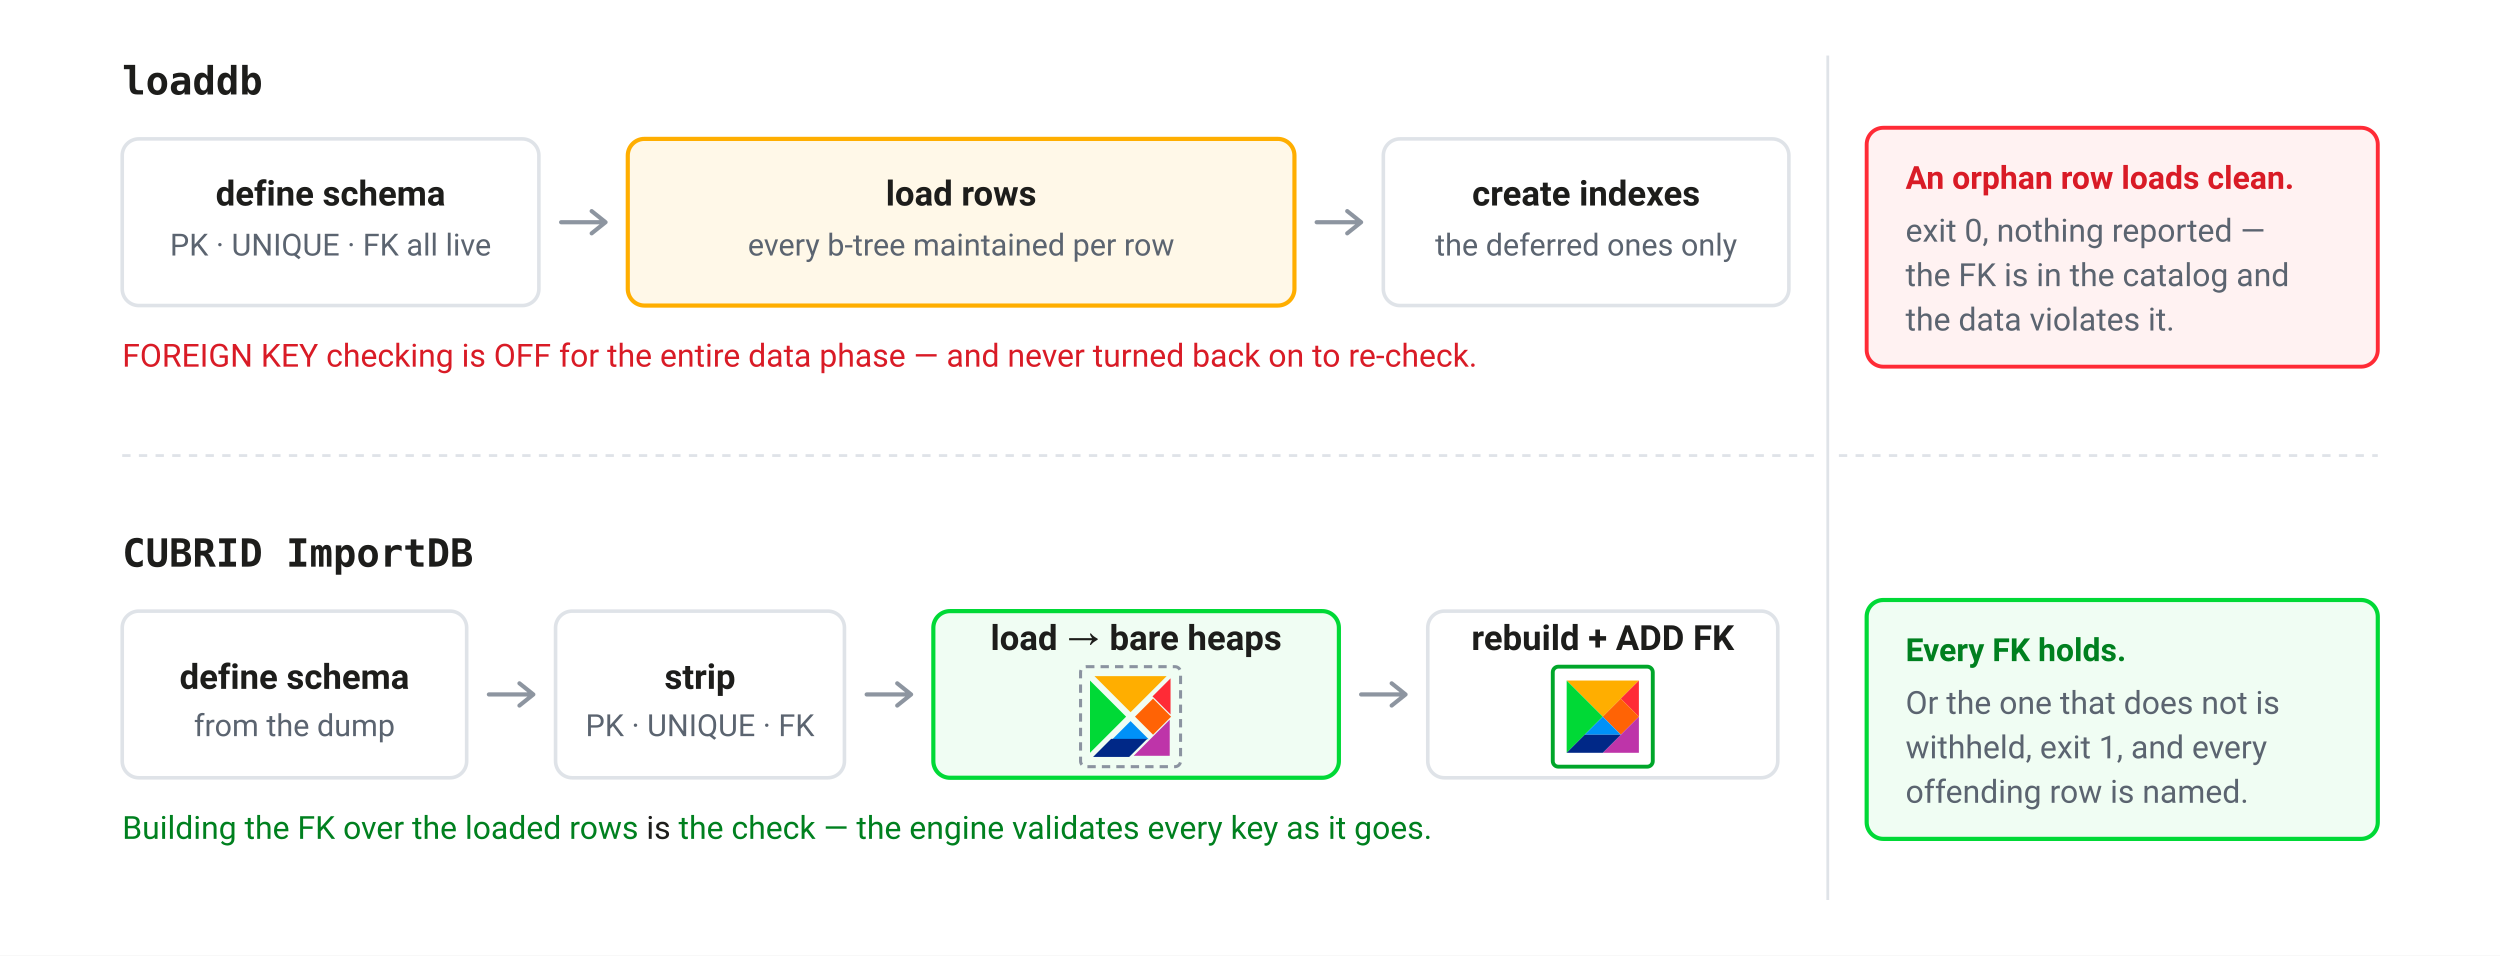
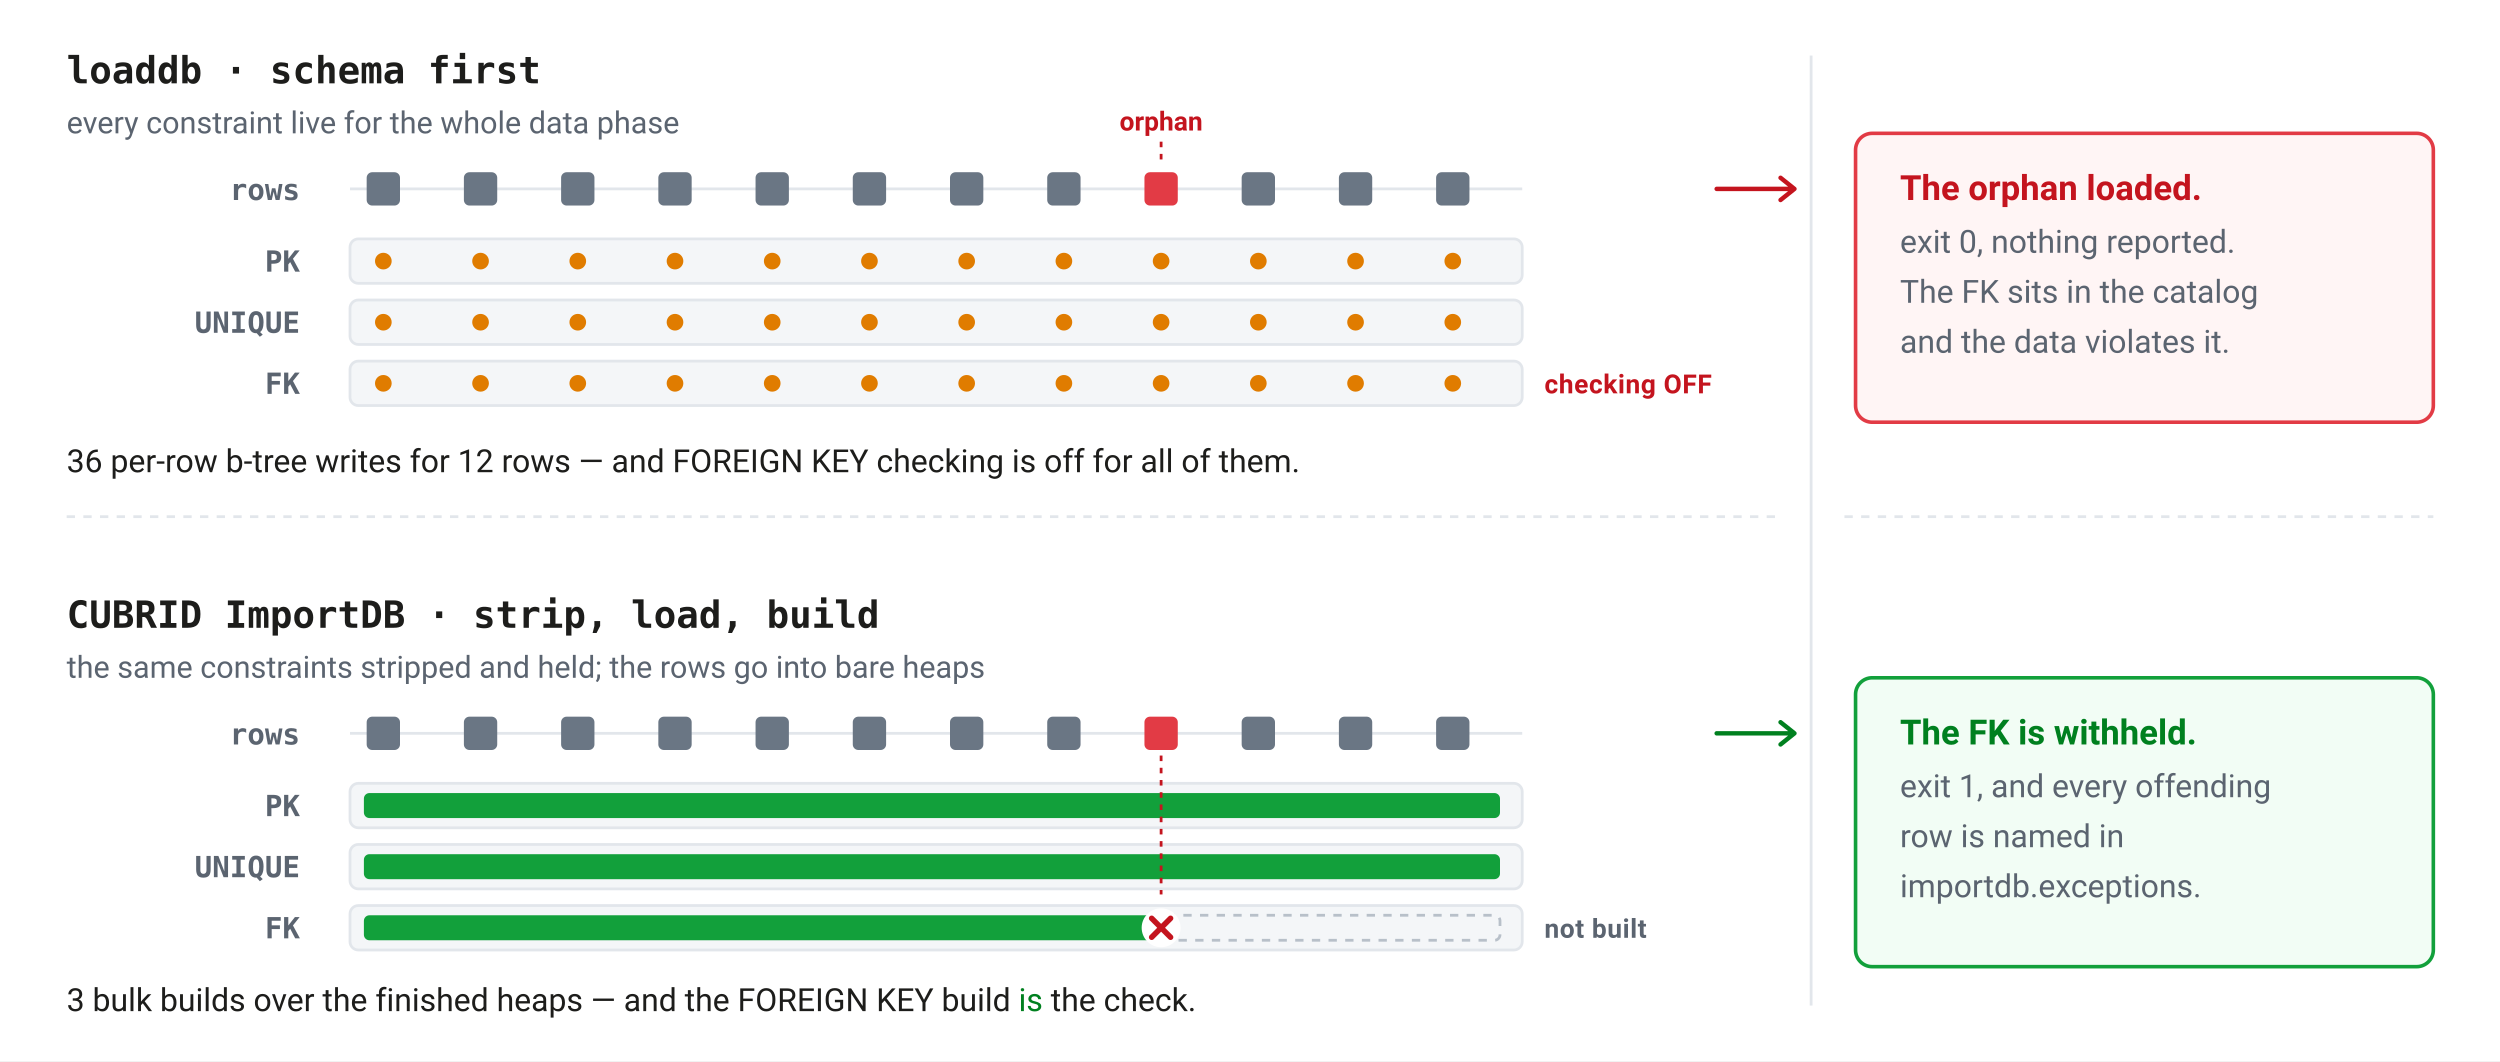
- <svg xmlns="http://www.w3.org/2000/svg" viewBox="0 0 900 344" width="900" height="344" role="img" aria-label="The constraint lifecycle: loaddb keeps every constraint live during the data phase with foreign-key checking off; CUBRID ImportDB loads into bare heaps and builds the constraints afterwards, so the engine validates every foreign key.">
+ <svg xmlns="http://www.w3.org/2000/svg" viewBox="0 0 900 382" width="900" height="382" role="img" aria-label="The constraint lifecycle, two ways. Schema-first loaddb keeps every constraint live through the data phase, paying one b-tree write per row per index -- thirty-six writes for twelve rows -- with foreign-key checking off, so an orphan row loads clean and exits 0. CUBRID ImportDB strips the same constraints, streams the rows into bare heaps and runs three bulk builds afterwards; the foreign-key build is the check, so it halts at the offending row, withholds that one constraint, names the row and exits 1.">
  <style>
    /* CUBRID's brand hues, sampled from the official tangram mark. The logo
-        palette is tuned for fills, not for 11px body text, so text uses darkened
-        variants of the same hues and only fills/strokes get the pure values.
-        Light is the base palette so a renderer that ignores @media still gets a
-        correct picture; no CSS custom properties, for the same reason. */
-     .bg      { fill: #ffffff; }
-     .ink     { fill: #1D1D1B; }
-     .muted   { fill: #5b6470; }
-     .bad     { fill: #D91B26; }
-     .good    { fill: #00801F; }
+        palette is tuned for fills, not for 11px text, so text takes darkened
+        variants and only fills and strokes get the pure values. */
+     .bg    { fill: #ffffff; }
+     .ink   { fill: #1D1D1B; }
+     .muted { fill: #5b6470; }
+     .good  { fill: #00801F; }
+     .bad   { fill: #C4141E; }
+     .bad-s  { stroke: #C4141E; }
+     .good-s { stroke: #00801F; }

-     .box     { fill: #ffffff; stroke: #dfe3e8; stroke-width: 1.3; }
-     .box-bad { fill: #fff2f2; stroke: #FF2B36; stroke-width: 1.4; }
-     .box-warn{ fill: #fff8e8; stroke: #FFAE00; stroke-width: 1.5; }
-     .box-good{ fill: #f0fdf3; stroke: #00D936; stroke-width: 1.5; }
-     .arrow   { fill: none; stroke: #8d95a0; stroke-width: 1.5; stroke-linecap: round; stroke-linejoin: round; }
-     .sep     { stroke: #dfe3e8; stroke-width: 1; }
-     .divider { stroke: #dfe3e8; stroke-width: 1; stroke-dasharray: 3 3; }
-     .frame   { fill: none; stroke: #8b93a0; stroke-width: 1.1; stroke-dasharray: 3 2.2; }
-     .frame-on{ fill: none; stroke: #00A62A; stroke-width: 1.4; }
- 
-     .tred { fill: #FF2B36; }   .torange  { fill: #FF6305; }
-     .tamber { fill: #FFAE00; } .tgreen   { fill: #00D936; }
-     .tcyan { fill: #0091F8; }  .tmagenta { fill: #BE34A9; }
-     .tnavy { fill: #002887; }
+     .band  { fill: #f4f6f8; stroke: #e2e6eb; stroke-width: 1; }
+     .track { stroke: #e2e6eb; stroke-width: 1; }
+     .tok   { fill: #6a7684; }
+     .tok.bad { fill: #E23B45; }
+     .write { fill: #E07C00; }
+     .build { fill: #12A03B; }
+     .rest  { fill: none; stroke: #b8c0c9; stroke-width: 1; stroke-dasharray: 3 3; }
+     .head  { fill: #0091F8; opacity: 0; }
+     .halo  { fill: #ffffff; }
+     .xmark { fill: none; stroke-width: 2; stroke-linecap: round; }
+     .lead, .drop { fill: none; stroke-width: 1; stroke-dasharray: 2 2.4; }
+     .exit  { fill: none; stroke-width: 1.6; stroke-linecap: round; stroke-linejoin: round; }
+     .sep     { stroke: #e2e6eb; stroke-width: 1; }
+     .divider { stroke: #e2e6eb; stroke-width: 1; stroke-dasharray: 3 3; }
+     .pan-bad  { fill: #fff5f5; stroke: #E23B45; stroke-width: 1.3; }
+     .pan-good { fill: #f2fdf5; stroke: #12A03B; stroke-width: 1.3; }

    @media (prefers-color-scheme: dark) {
-       .bg      { fill: #0d1117; }
-       .ink     { fill: #e9edf2; }
-       .muted   { fill: #98a1ad; }
-       .bad     { fill: #FF6A73; }
-       .good    { fill: #3CE066; }
-       .box     { fill: #14181e; stroke: #2b313a; }
-       .box-bad { fill: #241415; stroke: #FF2B36; }
-       .box-warn{ fill: #14181e; stroke: #FFAE00; }
-       .box-good{ fill: #0c2113; stroke: #00D936; }
-       .arrow   { stroke: #6d7681; }
-       .sep     { stroke: #2b313a; }
-       .divider { stroke: #2b313a; }
-       .tnavy   { fill: #2F62C8; }
-       .frame   { stroke: #6b7684; }
-       .frame-on{ stroke: #5CE882; }
+       .bg    { fill: #0d1117; }
+       .ink   { fill: #e9edf2; }
+       .muted { fill: #98a1ad; }
+       .good  { fill: #3CE066; }
+       .bad   { fill: #FF6A73; }
+       .bad-s  { stroke: #FF6A73; }
+       .good-s { stroke: #3CE066; }
+       .band  { fill: #161b22; stroke: #2b313a; }
+       .track { stroke: #2b313a; }
+       .tok   { fill: #8b96a5; }
+       .tok.bad { fill: #FF6A73; }
+       .write { fill: #FFAE00; }
+       .build { fill: #3CE066; }
+       .rest  { stroke: #4a525c; }
+       .halo  { fill: #0d1117; }
+       .sep, .divider { stroke: #2b313a; }
+       .pan-bad  { fill: #241516; stroke: #FF6A73; }
+       .pan-good { fill: #0c2113; stroke: #3CE066; }
    }

-     .lane  { font-family: ui-monospace, "SFMono-Regular", Menlo, Consolas, monospace;
-              font-size: 14px; font-weight: 700; }
-     .bt    { font-family: ui-sans-serif, -apple-system, "Segoe UI", Roboto, Helvetica, Arial, sans-serif;
-              font-size: 12.5px; font-weight: 600; }
-     .bs    { font-family: ui-sans-serif, -apple-system, "Segoe UI", Roboto, Helvetica, Arial, sans-serif;
-              font-size: 11px; }
-     .note  { font-family: ui-sans-serif, -apple-system, "Segoe UI", Roboto, Helvetica, Arial, sans-serif;
-              font-size: 11.5px; }
-     .res   { font-family: ui-sans-serif, -apple-system, "Segoe UI", Roboto, Helvetica, Arial, sans-serif;
-              font-size: 11.5px; font-weight: 600; }
+     .lane { font-family: ui-monospace, "SFMono-Regular", Menlo, Consolas, monospace;
+            font-size: 13.5px; font-weight: 700; }
+     .bl { font-family: ui-monospace, "SFMono-Regular", Menlo, Consolas, monospace;
+            font-size: 10.5px; font-weight: 600; }
+     .tag { font-family: ui-sans-serif, -apple-system, "Segoe UI", Roboto, Helvetica, Arial, sans-serif;
+            font-size: 9.5px; font-weight: 600; letter-spacing: .2px; }
+     .orph { font-family: ui-sans-serif, -apple-system, "Segoe UI", Roboto, Helvetica, Arial, sans-serif;
+            font-size: 9.5px; font-weight: 700; }
+     .sub { font-family: ui-sans-serif, -apple-system, "Segoe UI", Roboto, Helvetica, Arial, sans-serif;
+            font-size: 11px; }
+     .note { font-family: ui-sans-serif, -apple-system, "Segoe UI", Roboto, Helvetica, Arial, sans-serif;
+            font-size: 11.5px; }
+     .res { font-family: ui-sans-serif, -apple-system, "Segoe UI", Roboto, Helvetica, Arial, sans-serif;
+            font-size: 12.5px; font-weight: 700; }
+ 
+     /* The two playheads are the only hand-written keyframes: each sweeps its own
+        lane at that lane's cadence -- 0.31s per row against 0.105s. */
+     .hA { animation: headA 8s linear infinite; }
+     .hB { animation: headB 8s linear infinite; }
+     @keyframes headA {
+       0%,3.1%    { opacity: 0; transform: translateX(0); }
+       3.9%        { opacity: .7; transform: translateX(8px); }
+       46.5%       { opacity: .7; transform: translateX(393px); }
+       48%,100%   { opacity: 0; transform: translateX(400px); }
+     }
+     @keyframes headB {
+       0%,3.1%    { opacity: 0; transform: translateX(0); }
+       3.9%        { opacity: .7; transform: translateX(8px); }
+       18.1%       { opacity: .7; transform: translateX(393px); }
+       19.5%,100% { opacity: 0; transform: translateX(400px); }
+     }
+     .a0 { animation:l0 8s linear infinite; }
+     .a1 { animation:l1 8s linear infinite; }
+     .a2 { animation:l2 8s linear infinite; }
+     .a3 { animation:l3 8s linear infinite; }
+     .a4 { animation:l4 8s linear infinite; }
+     .a5 { animation:l5 8s linear infinite; }
+     .a6 { animation:l6 8s linear infinite; }
+     .a7 { animation:l7 8s linear infinite; }
+     .a8 { animation:l8 8s linear infinite; }
+     .a9 { animation:l9 8s linear infinite; }
+     .a10 { animation:l10 8s linear infinite; }
+     .a11 { animation:l11 8s linear infinite; }
+     .a12 { transform-box:fill-box;transform-origin:50% 50%;animation:l12 8s linear infinite; }
+     .a13 { transform-box:fill-box;transform-origin:50% 50%;animation:l13 8s linear infinite; }
+     .a14 { transform-box:fill-box;transform-origin:50% 50%;animation:l14 8s linear infinite; }
+     .a15 { transform-box:fill-box;transform-origin:50% 50%;animation:l15 8s linear infinite; }
+     .a16 { transform-box:fill-box;transform-origin:50% 50%;animation:l16 8s linear infinite; }
+     .a17 { transform-box:fill-box;transform-origin:50% 50%;animation:l17 8s linear infinite; }
+     .a18 { transform-box:fill-box;transform-origin:50% 50%;animation:l18 8s linear infinite; }
+     .a19 { transform-box:fill-box;transform-origin:50% 50%;animation:l19 8s linear infinite; }
+     .a20 { transform-box:fill-box;transform-origin:50% 50%;animation:l20 8s linear infinite; }
+     .a21 { transform-box:fill-box;transform-origin:50% 50%;animation:l21 8s linear infinite; }
+     .a22 { transform-box:fill-box;transform-origin:50% 50%;animation:l22 8s linear infinite; }
+     .a23 { transform-box:fill-box;transform-origin:50% 50%;animation:l23 8s linear infinite; }
+     .a24 { animation:l24 8s linear infinite; }
+     .a25 { animation:l25 8s linear infinite; }
+     .a26 { animation:l26 8s linear infinite; }
+     .a27 { animation:l27 8s linear infinite; }
+     .a28 { animation:l28 8s linear infinite; }
+     .a29 { animation:l29 8s linear infinite; }
+     .a30 { animation:l30 8s linear infinite; }
+     .a31 { animation:l31 8s linear infinite; }
+     .a32 { animation:l32 8s linear infinite; }
+     .a33 { animation:l33 8s linear infinite; }
+     .a34 { animation:l34 8s linear infinite; }
+     .a35 { animation:l35 8s linear infinite; }
+     .a36 { animation:l36 8s linear infinite; }
+     .a37 { animation:l37 8s linear infinite; }
+     .a38 { animation:l38 8s linear infinite; }
+     .a39 { animation:l39 8s linear infinite; }
+     .a40 { transform-box:fill-box;transform-origin:0% 50%;animation:l40 8s linear infinite; }
+     .a41 { transform-box:fill-box;transform-origin:0% 50%;animation:l41 8s linear infinite; }
+     .a42 { transform-box:fill-box;transform-origin:0% 50%;animation:l42 8s linear infinite; }
+     .a43 { animation:l43 8s linear infinite; }
+     .a44 { animation:l44 8s linear infinite; }
+     .a45 { animation:l45 8s linear infinite; }
+     .a46 { transform-box:fill-box;transform-origin:50% 50%;animation:l46 8s linear infinite; }
+     .a47 { animation:l47 8s linear infinite; }
+     @media (prefers-reduced-motion: reduce) { * { animation: none !important; } }
+     @keyframes l0 { 0%,3%{opacity:0;transform:translateY(5px)} 5%,100%{opacity:1;transform:none} }
+     @keyframes l1 { 0%,6.875%{opacity:0;transform:translateY(5px)} 8.875%,100%{opacity:1;transform:none} }
+     @keyframes l2 { 0%,10.75%{opacity:0;transform:translateY(5px)} 12.75%,100%{opacity:1;transform:none} }
+     @keyframes l3 { 0%,14.625%{opacity:0;transform:translateY(5px)} 16.625%,100%{opacity:1;transform:none} }
+     @keyframes l4 { 0%,18.5%{opacity:0;transform:translateY(5px)} 20.5%,100%{opacity:1;transform:none} }
+     @keyframes l5 { 0%,22.375%{opacity:0;transform:translateY(5px)} 24.375%,100%{opacity:1;transform:none} }
+     @keyframes l6 { 0%,26.25%{opacity:0;transform:translateY(5px)} 28.25%,100%{opacity:1;transform:none} }
+     @keyframes l7 { 0%,30.125%{opacity:0;transform:translateY(5px)} 32.125%,100%{opacity:1;transform:none} }
+     @keyframes l8 { 0%,34%{opacity:0;transform:translateY(5px)} 36%,100%{opacity:1;transform:none} }
+     @keyframes l9 { 0%,37.875%{opacity:0;transform:translateY(5px)} 39.875%,100%{opacity:1;transform:none} }
+     @keyframes l10 { 0%,41.75%{opacity:0;transform:translateY(5px)} 43.75%,100%{opacity:1;transform:none} }
+     @keyframes l11 { 0%,45.625%{opacity:0;transform:translateY(5px)} 47.625%,100%{opacity:1;transform:none} }
+     @keyframes l12 { 0%,3.875%{opacity:0;transform:scale(.3)} 6%,100%{opacity:1;transform:none} }
+     @keyframes l13 { 0%,7.75%{opacity:0;transform:scale(.3)} 9.875%,100%{opacity:1;transform:none} }
+     @keyframes l14 { 0%,11.625%{opacity:0;transform:scale(.3)} 13.75%,100%{opacity:1;transform:none} }
+     @keyframes l15 { 0%,15.5%{opacity:0;transform:scale(.3)} 17.625%,100%{opacity:1;transform:none} }
+     @keyframes l16 { 0%,19.375%{opacity:0;transform:scale(.3)} 21.5%,100%{opacity:1;transform:none} }
+     @keyframes l17 { 0%,23.25%{opacity:0;transform:scale(.3)} 25.375%,100%{opacity:1;transform:none} }
+     @keyframes l18 { 0%,27.125%{opacity:0;transform:scale(.3)} 29.25%,100%{opacity:1;transform:none} }
+     @keyframes l19 { 0%,31%{opacity:0;transform:scale(.3)} 33.125%,100%{opacity:1;transform:none} }
+     @keyframes l20 { 0%,34.875%{opacity:0;transform:scale(.3)} 37%,100%{opacity:1;transform:none} }
+     @keyframes l21 { 0%,38.75%{opacity:0;transform:scale(.3)} 40.875%,100%{opacity:1;transform:none} }
+     @keyframes l22 { 0%,42.625%{opacity:0;transform:scale(.3)} 44.75%,100%{opacity:1;transform:none} }
+     @keyframes l23 { 0%,46.5%{opacity:0;transform:scale(.3)} 48.625%,100%{opacity:1;transform:none} }
+     @keyframes l24 { 0%,34%{opacity:0} 36.5%,100%{opacity:1} }
+     @keyframes l25 { 0%,49.375%{opacity:0} 51.875%,100%{opacity:1} }
+     @keyframes l26 { 0%,50.625%{opacity:0} 54.375%,100%{opacity:1} }
+     @keyframes l27 { 0%,3%{opacity:0;transform:translateY(5px)} 4.5%,100%{opacity:1;transform:none} }
+     @keyframes l28 { 0%,4.312%{opacity:0;transform:translateY(5px)} 5.812%,100%{opacity:1;transform:none} }
+     @keyframes l29 { 0%,5.625%{opacity:0;transform:translateY(5px)} 7.125%,100%{opacity:1;transform:none} }
+     @keyframes l30 { 0%,6.937%{opacity:0;transform:translateY(5px)} 8.438%,100%{opacity:1;transform:none} }
+     @keyframes l31 { 0%,8.25%{opacity:0;transform:translateY(5px)} 9.75%,100%{opacity:1;transform:none} }
+     @keyframes l32 { 0%,9.562%{opacity:0;transform:translateY(5px)} 11.062%,100%{opacity:1;transform:none} }
+     @keyframes l33 { 0%,10.875%{opacity:0;transform:translateY(5px)} 12.375%,100%{opacity:1;transform:none} }
+     @keyframes l34 { 0%,12.188%{opacity:0;transform:translateY(5px)} 13.688%,100%{opacity:1;transform:none} }
+     @keyframes l35 { 0%,13.5%{opacity:0;transform:translateY(5px)} 15%,100%{opacity:1;transform:none} }
+     @keyframes l36 { 0%,14.812%{opacity:0;transform:translateY(5px)} 16.313%,100%{opacity:1;transform:none} }
+     @keyframes l37 { 0%,16.125%{opacity:0;transform:translateY(5px)} 17.625%,100%{opacity:1;transform:none} }
+     @keyframes l38 { 0%,17.438%{opacity:0;transform:translateY(5px)} 18.938%,100%{opacity:1;transform:none} }
+     @keyframes l39 { 0%,19.375%{opacity:0} 21.875%,100%{opacity:1} }
+     @keyframes l40 { 0%,20%{transform:scaleX(0)} 26.875%,100%{transform:scaleX(1)} }
+     @keyframes l41 { 0%,27.5%{transform:scaleX(0)} 34.375%,100%{transform:scaleX(1)} }
+     @keyframes l42 { 0%,35.625%{transform:scaleX(0)} 42.5%,100%{transform:scaleX(1)} }
+     @keyframes l43 { 0%,43.125%{opacity:0} 45%,100%{opacity:1} }
+     @keyframes l44 { 0%,43.125%{opacity:0} 45.625%,100%{opacity:1} }
+     @keyframes l45 { 0%,42.5%{opacity:0} 45.25%,100%{opacity:1} }
+     @keyframes l46 { 0%,42.5%{opacity:0;transform:scale(.3)} 44.75%,100%{opacity:1;transform:none} }
+     @keyframes l47 { 0%,45%{opacity:0} 48.75%,100%{opacity:1} }
  </style>
-   <rect class="bg" x="0" y="0" width="900" height="344" />
-   <text class="lane ink" x="44" y="34">loaddb</text>
-   <rect class="box" x="44" y="50" width="150" height="60" rx="6" />
-   <text class="bt ink" x="119" y="74" text-anchor="middle">define schema</text>
-   <text class="bs muted" x="119" y="92" text-anchor="middle">PK · UNIQUE · FK all live</text>
-   <path class="arrow" d="M202,80 H218 M213,76 L218,80 L213,84" />
-   <rect class="box-warn" x="226" y="50" width="240" height="60" rx="6" />
-   <text class="bt ink" x="346" y="74" text-anchor="middle">load rows</text>
-   <text class="bs muted" x="346" y="92" text-anchor="middle">every b-tree maintained per row</text>
-   <path class="arrow" d="M474,80 H490 M485,76 L490,80 L485,84" />
-   <rect class="box" x="498" y="50" width="146" height="60" rx="6" />
-   <text class="bt ink" x="571" y="74" text-anchor="middle">create indexes</text>
-   <text class="bs muted" x="571" y="92" text-anchor="middle">the deferred ones only</text>
-   <text class="note bad" x="44" y="132">FOREIGN KEY checking is OFF for the entire data phase — and never turned back on to re-check.</text>
-   <line class="sep" x1="658" y1="20" x2="658" y2="324" />
-   <rect class="box-bad" x="672" y="46" width="184" height="86" rx="6" />
-   <text class="res bad" x="686" y="68">An orphan row loads clean.</text>
-   <text class="note muted" x="686" y="87">exit 0, nothing reported —</text>
-   <text class="note muted" x="686" y="103">the FK is in the catalog and</text>
-   <text class="note muted" x="686" y="119">the data violates it.</text>
-   <line class="divider" x1="44" y1="164" x2="654" y2="164" />
-   <line class="divider" x1="662" y1="164" x2="856" y2="164" />
-   <text class="lane ink" x="44" y="204">CUBRID ImportDB</text>
-   <rect class="box" x="44" y="220" width="124" height="60" rx="6" />
-   <text class="bt ink" x="106" y="248" text-anchor="middle">define schema</text>
-   <text class="bs muted" x="106" y="265" text-anchor="middle">from the dump</text>
-   <path class="arrow" d="M176,250 H192 M187,246 L192,250 L187,254" />
-   <rect class="box" x="200" y="220" width="104" height="60" rx="6" />
-   <text class="bt ink" x="252" y="248" text-anchor="middle">strip</text>
-   <text class="bs muted" x="252" y="265" text-anchor="middle">PK · UNIQUE · FK</text>
-   <path class="arrow" d="M312,250 H328 M323,246 L328,250 L323,254" />
-   <rect class="box-good" x="336" y="220" width="146" height="60" rx="6" />
-   <text class="bt ink" x="409" y="234" text-anchor="middle">load → bare heaps</text>
-   <rect class="frame" x="389.0" y="240" width="36" height="36" rx="2" />
-   <polygon class="tamber" points="394.0,243.4 420.0,243.4 407.0,256.4" />
-   <polygon class="tgreen" points="392.4,245.0 405.4,258.0 392.4,271.0" />
-   <polygon class="tred" points="421.4,244.2 421.4,257.2 414.9,250.7" />
-   <polygon class="torange" points="408.6,258.0 415.1,251.5 421.6,258.0 415.1,264.5" />
-   <polygon class="tcyan" points="407.0,259.6 413.5,266.1 400.5,266.1" />
-   <polygon class="tmagenta" points="421.1,259.1 421.1,272.1 408.1,272.1" />
-   <polygon class="tnavy" points="393.5,272.5 400.0,266.0 413.0,266.0 406.5,272.5" />
-   <path class="arrow" d="M490,250 H506 M501,246 L506,250 L501,254" />
-   <rect class="box" x="514" y="220" width="126" height="60" rx="6" />
-   <text class="bt ink" x="577" y="234" text-anchor="middle">rebuild + ADD FK</text>
-   <rect class="frame-on" x="559.0" y="240" width="36" height="36" rx="2" />
-   <polygon class="tamber" points="564.0,245.0 590.0,245.0 577.0,258.0" />
-   <polygon class="tgreen" points="564.0,245.0 577.0,258.0 564.0,271.0" />
-   <polygon class="tred" points="590.0,245.0 590.0,258.0 583.5,251.5" />
-   <polygon class="torange" points="577.0,258.0 583.5,251.5 590.0,258.0 583.5,264.5" />
-   <polygon class="tcyan" points="577.0,258.0 583.5,264.5 570.5,264.5" />
-   <polygon class="tmagenta" points="590.0,258.0 590.0,271.0 577.0,271.0" />
-   <polygon class="tnavy" points="564.0,271.0 570.5,264.5 583.5,264.5 577.0,271.0" />
-   <text class="note good" x="44" y="302">Building the FK over the loaded rows <tspan class="ink">is</tspan> the check — the engine validates every key as it goes.</text>
-   <rect class="box-good" x="672" y="216" width="184" height="86" rx="6" />
-   <text class="res good" x="686" y="238">Every FK holds.</text>
-   <text class="note muted" x="686" y="257">Or the one that does not is</text>
-   <text class="note muted" x="686" y="273">withheld, exit 1, and every</text>
-   <text class="note muted" x="686" y="289">offending row is named.</text>
+   <rect class="bg" x="0" y="0" width="900" height="382" />
+   <text class="lane ink" x="24" y="30">loaddb · schema first</text>
+   <text class="sub muted" x="24" y="48">every constraint live for the whole data phase</text>
+   <line class="track" x1="126" y1="68" x2="548" y2="68" />
+   <text class="bl muted" x="108" y="72" text-anchor="end">rows</text>
+   <rect class="band" x="126" y="86" width="422" height="16" rx="3" />
+   <text class="bl muted" x="108" y="97.8" text-anchor="end">PK</text>
+   <rect class="band" x="126" y="108" width="422" height="16" rx="3" />
+   <text class="bl muted" x="108" y="119.8" text-anchor="end">UNIQUE</text>
+   <rect class="band" x="126" y="130" width="422" height="16" rx="3" />
+   <text class="bl muted" x="108" y="141.8" text-anchor="end">FK</text>
+   <text class="tag bad" x="556" y="141.6">checking OFF</text>
+   <rect class="head hA" x="130" y="58" width="1.6" height="92" rx="0.8" />
+   <rect class="tok a0" x="132" y="62" width="12" height="12" rx="2" />
+   <rect class="tok a1" x="167" y="62" width="12" height="12" rx="2" />
+   <rect class="tok a2" x="202" y="62" width="12" height="12" rx="2" />
+   <rect class="tok a3" x="237" y="62" width="12" height="12" rx="2" />
+   <rect class="tok a4" x="272" y="62" width="12" height="12" rx="2" />
+   <rect class="tok a5" x="307" y="62" width="12" height="12" rx="2" />
+   <rect class="tok a6" x="342" y="62" width="12" height="12" rx="2" />
+   <rect class="tok a7" x="377" y="62" width="12" height="12" rx="2" />
+   <rect class="tok bad a8" x="412" y="62" width="12" height="12" rx="2" />
+   <rect class="tok a9" x="447" y="62" width="12" height="12" rx="2" />
+   <rect class="tok a10" x="482" y="62" width="12" height="12" rx="2" />
+   <rect class="tok a11" x="517" y="62" width="12" height="12" rx="2" />
+   <circle class="write a12" cx="138" cy="94" r="3" />
+   <circle class="write a12" cx="138" cy="116" r="3" />
+   <circle class="write a12" cx="138" cy="138" r="3" />
+   <circle class="write a13" cx="173" cy="94" r="3" />
+   <circle class="write a13" cx="173" cy="116" r="3" />
+   <circle class="write a13" cx="173" cy="138" r="3" />
+   <circle class="write a14" cx="208" cy="94" r="3" />
+   <circle class="write a14" cx="208" cy="116" r="3" />
+   <circle class="write a14" cx="208" cy="138" r="3" />
+   <circle class="write a15" cx="243" cy="94" r="3" />
+   <circle class="write a15" cx="243" cy="116" r="3" />
+   <circle class="write a15" cx="243" cy="138" r="3" />
+   <circle class="write a16" cx="278" cy="94" r="3" />
+   <circle class="write a16" cx="278" cy="116" r="3" />
+   <circle class="write a16" cx="278" cy="138" r="3" />
+   <circle class="write a17" cx="313" cy="94" r="3" />
+   <circle class="write a17" cx="313" cy="116" r="3" />
+   <circle class="write a17" cx="313" cy="138" r="3" />
+   <circle class="write a18" cx="348" cy="94" r="3" />
+   <circle class="write a18" cx="348" cy="116" r="3" />
+   <circle class="write a18" cx="348" cy="138" r="3" />
+   <circle class="write a19" cx="383" cy="94" r="3" />
+   <circle class="write a19" cx="383" cy="116" r="3" />
+   <circle class="write a19" cx="383" cy="138" r="3" />
+   <circle class="write a20" cx="418" cy="94" r="3" />
+   <circle class="write a20" cx="418" cy="116" r="3" />
+   <circle class="write a20" cx="418" cy="138" r="3" />
+   <circle class="write a21" cx="453" cy="94" r="3" />
+   <circle class="write a21" cx="453" cy="116" r="3" />
+   <circle class="write a21" cx="453" cy="138" r="3" />
+   <circle class="write a22" cx="488" cy="94" r="3" />
+   <circle class="write a22" cx="488" cy="116" r="3" />
+   <circle class="write a22" cx="488" cy="138" r="3" />
+   <circle class="write a23" cx="523" cy="94" r="3" />
+   <circle class="write a23" cx="523" cy="116" r="3" />
+   <circle class="write a23" cx="523" cy="138" r="3" />
+   <g class="a24">
+     <text class="orph bad" x="418" y="47" text-anchor="middle">orphan</text>
+     <line class="lead bad-s" x1="418" y1="51" x2="418" y2="59" />
+   </g>
+   <path class="exit bad-s a25" d="M618,68 H646 M641,64 L646,68 L641,72" />
+   <text class="note ink" x="24" y="170">36 per-row b-tree writes for 12 rows — and FOREIGN KEY checking is off for all of them.</text>
+   <g class="a26">
+     <rect class="pan-bad" x="668" y="48" width="208" height="104" rx="6" />
+     <text class="res bad" x="684" y="72">The orphan loaded.</text>
+     <text class="note muted" x="684" y="91">exit 0, nothing reported.</text>
+     <text class="note muted" x="684" y="109">The FK sits in the catalog</text>
+     <text class="note muted" x="684" y="127">and the data violates it.</text>
+   </g>
+   <line class="sep" x1="652" y1="20" x2="652" y2="362" />
+   <line class="divider" x1="24" y1="186" x2="640" y2="186" />
+   <line class="divider" x1="664" y1="186" x2="876" y2="186" />
+   <text class="lane ink" x="24" y="226">CUBRID ImportDB · strip, load, build</text>
+   <text class="sub muted" x="24" y="244">the same constraints stripped and held; the rows go into bare heaps</text>
+   <line class="track" x1="126" y1="264" x2="548" y2="264" />
+   <text class="bl muted" x="108" y="268" text-anchor="end">rows</text>
+   <rect class="band" x="126" y="282" width="422" height="16" rx="3" />
+   <text class="bl muted" x="108" y="293.8" text-anchor="end">PK</text>
+   <rect class="band" x="126" y="304" width="422" height="16" rx="3" />
+   <text class="bl muted" x="108" y="315.8" text-anchor="end">UNIQUE</text>
+   <rect class="band" x="126" y="326" width="422" height="16" rx="3" />
+   <text class="bl muted" x="108" y="337.8" text-anchor="end">FK</text>
+   <rect class="head hB" x="130" y="254" width="1.6" height="90" rx="0.8" />
+   <rect class="tok a27" x="132" y="258" width="12" height="12" rx="2" />
+   <rect class="tok a28" x="167" y="258" width="12" height="12" rx="2" />
+   <rect class="tok a29" x="202" y="258" width="12" height="12" rx="2" />
+   <rect class="tok a30" x="237" y="258" width="12" height="12" rx="2" />
+   <rect class="tok a31" x="272" y="258" width="12" height="12" rx="2" />
+   <rect class="tok a32" x="307" y="258" width="12" height="12" rx="2" />
+   <rect class="tok a33" x="342" y="258" width="12" height="12" rx="2" />
+   <rect class="tok a34" x="377" y="258" width="12" height="12" rx="2" />
+   <rect class="tok bad a35" x="412" y="258" width="12" height="12" rx="2" />
+   <rect class="tok a36" x="447" y="258" width="12" height="12" rx="2" />
+   <rect class="tok a37" x="482" y="258" width="12" height="12" rx="2" />
+   <rect class="tok a38" x="517" y="258" width="12" height="12" rx="2" />
+   <path class="exit good-s a39" d="M618,264 H646 M641,260 L646,264 L641,268" />
+   <rect class="build a40" x="131" y="285.5" width="409" height="9" rx="2" />
+   <rect class="build a41" x="131" y="307.5" width="409" height="9" rx="2" />
+   <rect class="build a42" x="131" y="329.5" width="287" height="9" rx="2" />
+   <rect class="rest a43" x="418" y="329.5" width="122" height="9" rx="2" />
+   <text class="tag muted a44" x="556" y="337.6">not built</text>
+   <line class="drop bad-s a45" x1="418" y1="272" x2="418" y2="322" />
+   <g class="a46">
+     <circle class="halo" cx="418" cy="334" r="7" />
+     <path class="xmark bad-s" d="M414.6,330.6 L421.4,337.4 M421.4,330.6 L414.6,337.4" />
+   </g>
+   <text class="note ink" x="24" y="364">3 bulk builds over the finished heaps — and the FOREIGN KEY build <tspan class="good">is</tspan> the check.</text>
+   <g class="a47">
+     <rect class="pan-good" x="668" y="244" width="208" height="104" rx="6" />
+     <text class="res good" x="684" y="268">The FK is withheld.</text>
+     <text class="note muted" x="684" y="287">exit 1, and every offending</text>
+     <text class="note muted" x="684" y="305">row is named in</text>
+     <text class="note muted" x="684" y="323">importdb.exceptions.</text>
+   </g>
</svg>
